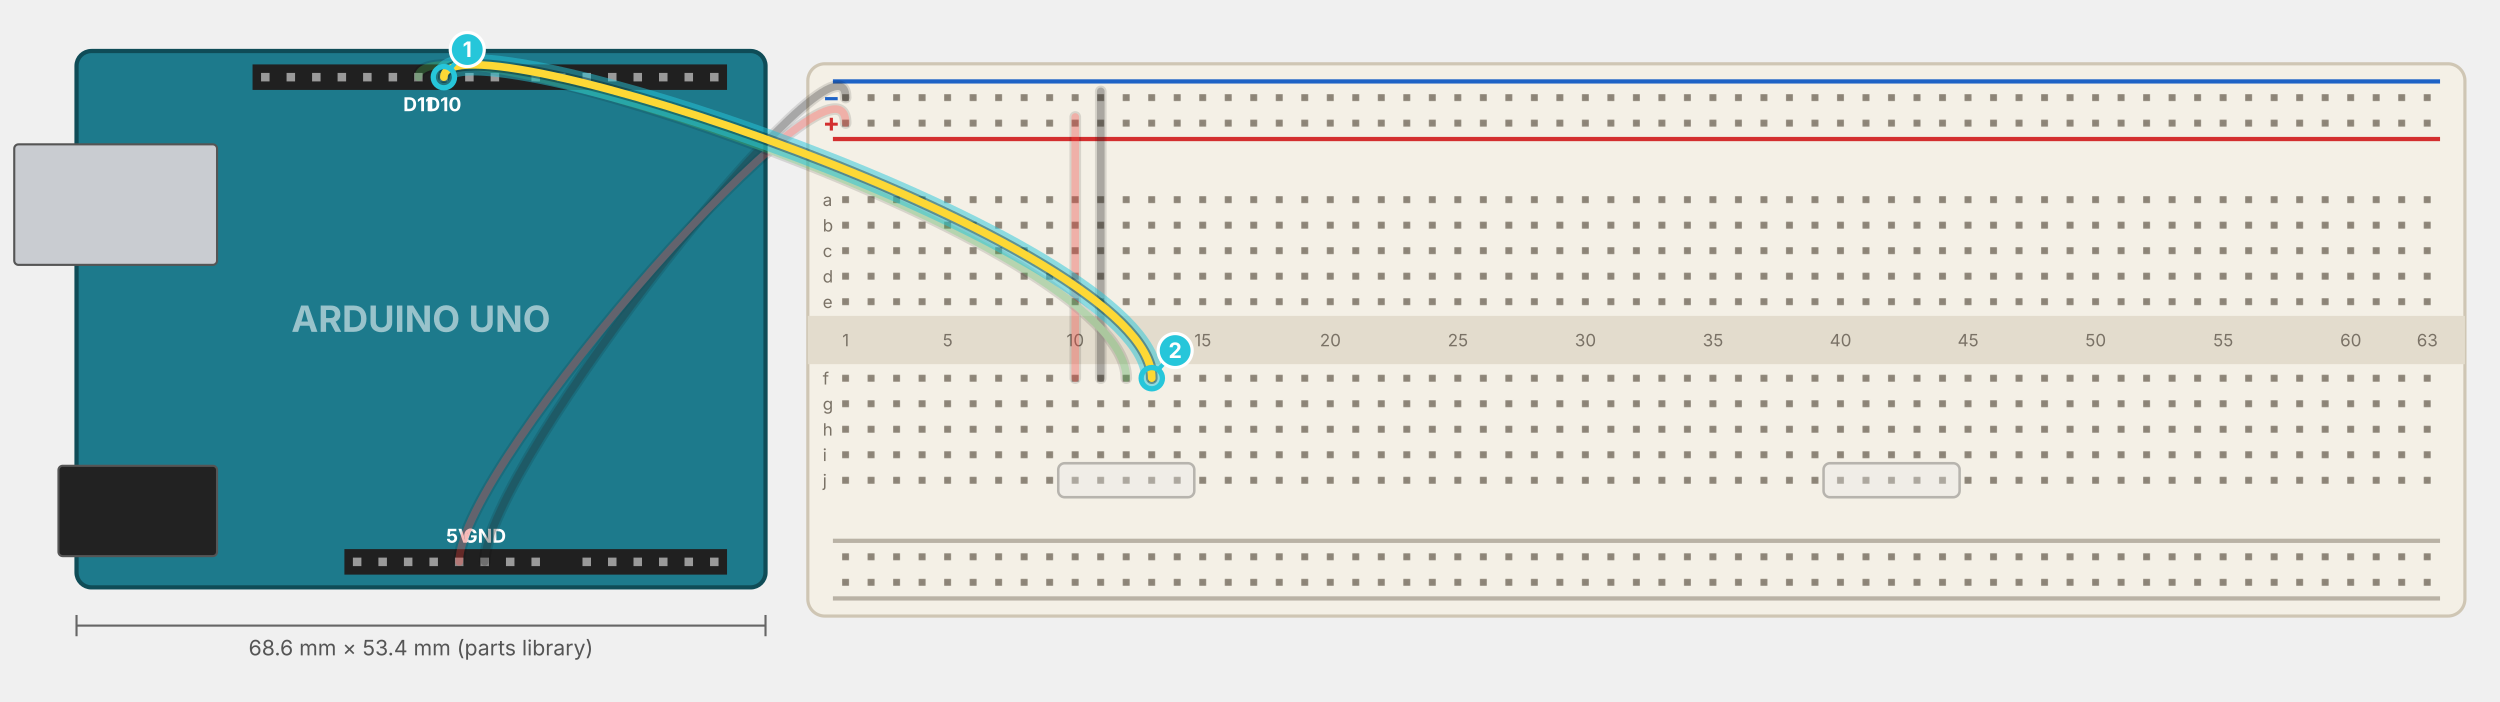
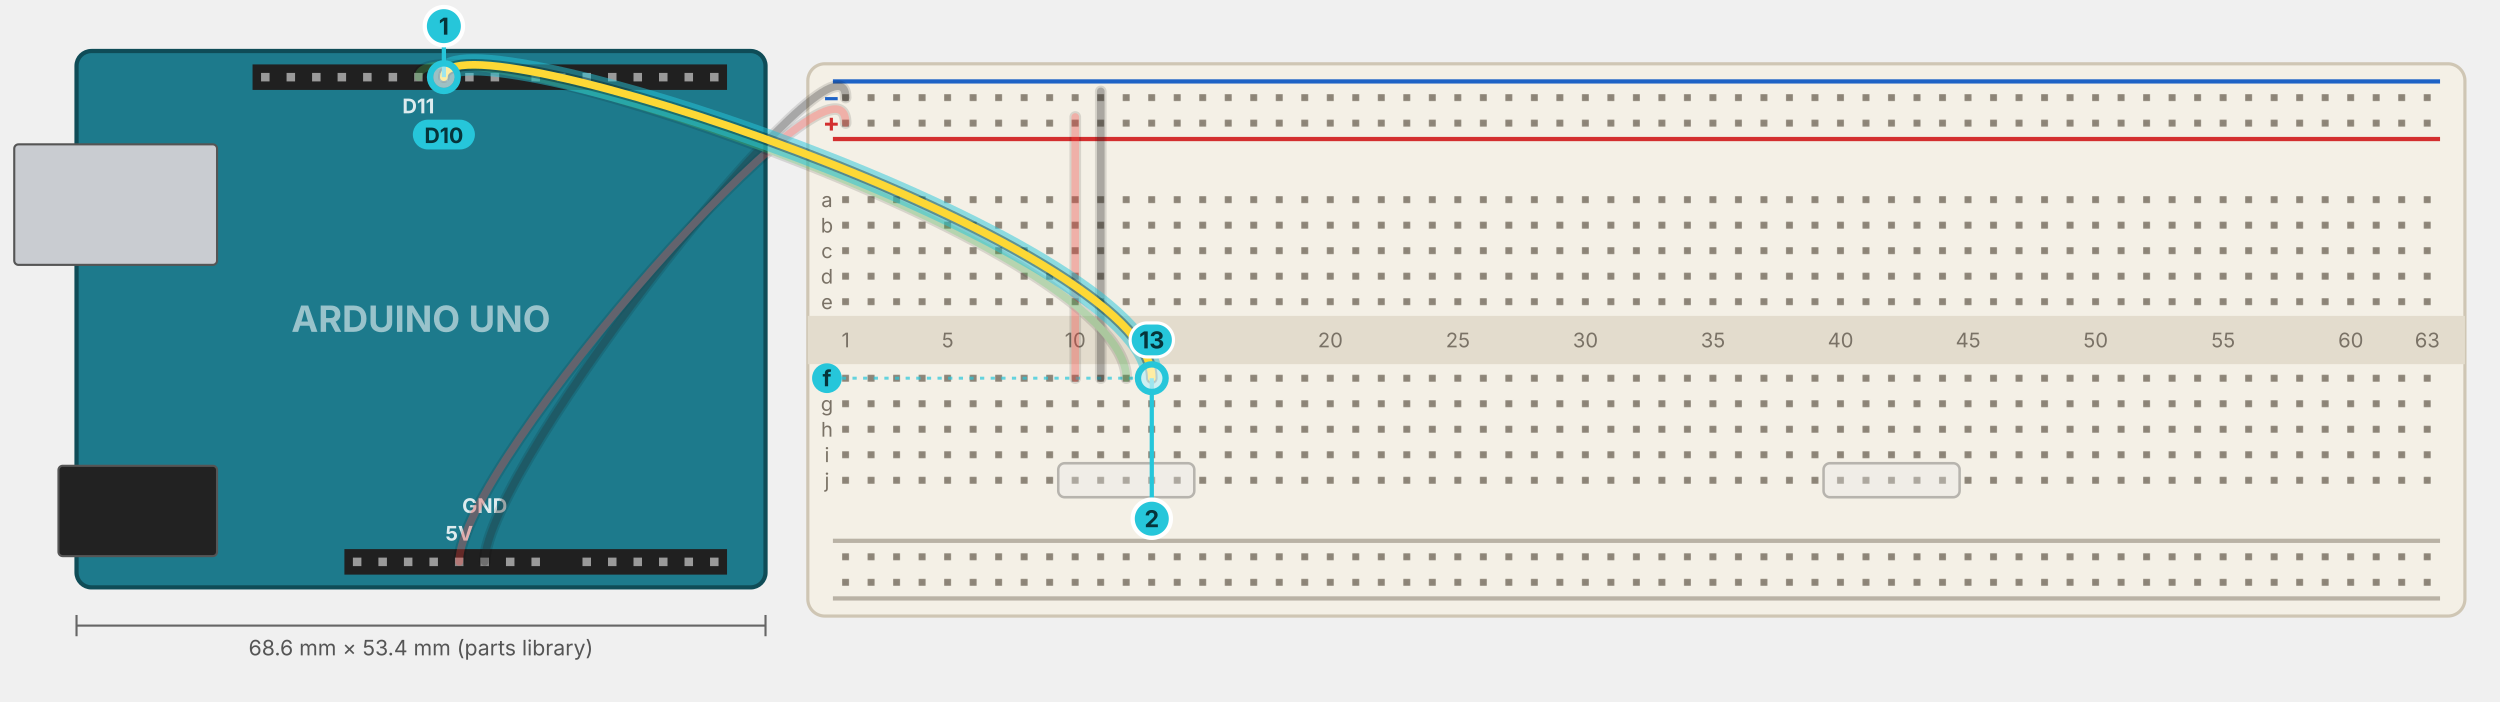
<svg xmlns="http://www.w3.org/2000/svg" viewBox="0 0 1176 330" font-family="system-ui,-apple-system,Segoe UI,sans-serif">
  <rect x="36" y="24" width="324.1" height="252.3" rx="7" fill="#1d7a8c" stroke="#0f4c57" stroke-width="2" />
  <rect x="6.7" y="67.9" width="95.4" height="56.7" rx="2" fill="#c9ccd1" stroke="#555" />
  <rect x="27.5" y="219.1" width="74.6" height="42.5" rx="2" fill="#222" stroke="#555" />
  <rect x="118.8" y="30.3" width="223.2" height="12.0" fill="#202020" />
  <rect x="162.0" y="258.3" width="180.0" height="12.0" fill="#202020" />
  <rect x="166.0" y="262.3" width="4" height="4" fill="#9a9a9a" />
  <rect x="178.0" y="262.3" width="4" height="4" fill="#9a9a9a" />
  <rect x="190.0" y="262.3" width="4" height="4" fill="#9a9a9a" />
  <rect x="202.0" y="262.3" width="4" height="4" fill="#9a9a9a" />
  <rect x="214.0" y="262.3" width="4" height="4" fill="#9a9a9a" />
  <rect x="226.0" y="262.3" width="4" height="4" fill="#9a9a9a" />
  <rect x="238.0" y="262.3" width="4" height="4" fill="#9a9a9a" />
  <rect x="250.0" y="262.3" width="4" height="4" fill="#9a9a9a" />
  <rect x="274.0" y="262.3" width="4" height="4" fill="#9a9a9a" />
  <rect x="286.0" y="262.3" width="4" height="4" fill="#9a9a9a" />
  <rect x="298.0" y="262.3" width="4" height="4" fill="#9a9a9a" />
  <rect x="310.0" y="262.3" width="4" height="4" fill="#9a9a9a" />
  <rect x="322.0" y="262.3" width="4" height="4" fill="#9a9a9a" />
  <rect x="334.0" y="262.3" width="4" height="4" fill="#9a9a9a" />
  <rect x="334.0" y="34.3" width="4" height="4" fill="#9a9a9a" />
  <rect x="322.0" y="34.3" width="4" height="4" fill="#9a9a9a" />
  <rect x="310.0" y="34.3" width="4" height="4" fill="#9a9a9a" />
  <rect x="298.0" y="34.3" width="4" height="4" fill="#9a9a9a" />
  <rect x="286.0" y="34.3" width="4" height="4" fill="#9a9a9a" />
  <rect x="274.0" y="34.3" width="4" height="4" fill="#9a9a9a" />
  <rect x="262.0" y="34.3" width="4" height="4" fill="#9a9a9a" />
  <rect x="250.0" y="34.3" width="4" height="4" fill="#9a9a9a" />
  <rect x="230.8" y="34.3" width="4" height="4" fill="#9a9a9a" />
  <rect x="218.8" y="34.3" width="4" height="4" fill="#9a9a9a" />
  <rect x="206.8" y="34.3" width="4" height="4" fill="#9a9a9a" />
  <rect x="194.8" y="34.3" width="4" height="4" fill="#9a9a9a" />
  <rect x="182.8" y="34.3" width="4" height="4" fill="#9a9a9a" />
  <rect x="170.8" y="34.3" width="4" height="4" fill="#9a9a9a" />
  <rect x="158.8" y="34.3" width="4" height="4" fill="#9a9a9a" />
  <rect x="146.8" y="34.3" width="4" height="4" fill="#9a9a9a" />
  <rect x="134.8" y="34.3" width="4" height="4" fill="#9a9a9a" />
  <rect x="122.8" y="34.3" width="4" height="4" fill="#9a9a9a" />
  <text x="198.0" y="156.1" text-anchor="middle" font-size="17" font-weight="700" fill="#ffffff" opacity=".55">ARDUINO UNO</text>
-   <text x="216.0" y="255.3" text-anchor="middle" font-size="9" font-weight="700" fill="#fff">5V</text>
-   <text x="208.8" y="52.3" text-anchor="middle" font-size="9" font-weight="700" fill="#fff">D10</text>
-   <text x="196.8" y="52.3" text-anchor="middle" font-size="9" font-weight="700" fill="#fff">D11</text>
-   <text x="228.0" y="255.3" text-anchor="middle" font-size="9" font-weight="700" fill="#fff">GND</text>
+   <text x="196.8" y="53.3" text-anchor="middle" font-size="9.5" font-weight="700" fill="#fff" opacity=".85">D11</text>
+   <rect x="194.2" y="56.3" width="29.2" height="14" rx="7" fill="#26c6da" />
+   <text x="208.8" y="67.3" text-anchor="middle" font-size="10" font-weight="700" fill="#06343a">D10</text>
+   <text x="216.0" y="254.3" text-anchor="middle" font-size="9.5" font-weight="700" fill="#fff" opacity=".85">5V</text>
+   <text x="228.0" y="241.3" text-anchor="middle" font-size="9.5" font-weight="700" fill="#fff" opacity=".85">GND</text>
  <path d="M36 289.283v10M360.1 289.283v10M36 294.283H360.1" stroke="#666" fill="none" />
  <text x="198.0" y="308.283" text-anchor="middle" font-size="10" fill="#555">68.6 mm × 53.4 mm (parts library)</text>
  <rect x="380" y="30" width="779.5" height="259.8" rx="8" fill="#f4f0e6" stroke="#cfc6b4" stroke-width="1.5" />
  <rect x="380" y="148.6" width="779.5" height="22.7" fill="#e3dccd" />
  <pattern id="holes" x="391.76" y="87.92" width="12" height="12" patternUnits="userSpaceOnUse">
    <rect x="4.4" y="4.4" width="3.2" height="3.2" fill="#8c8477" />
  </pattern>
  <rect x="391.8" y="87.9" width="756" height="60" fill="url(#holes)" />
  <rect x="391.8" y="171.9" width="756" height="60" fill="url(#holes)" />
  <rect x="391.8" y="51.9" width="756" height="12" fill="url(#holes)" />
  <line x1="391.8" y1="65.4" x2="1147.8" y2="65.4" stroke="#d32f2f" stroke-width="2" />
  <text x="387" y="61.9" font-size="12" font-weight="700" fill="#d32f2f">+</text>
  <rect x="391.8" y="39.9" width="756" height="12" fill="url(#holes)" />
  <line x1="391.8" y1="38.3" x2="1147.8" y2="38.3" stroke="#1e63c6" stroke-width="2" />
  <text x="387" y="49.9" font-size="12" font-weight="700" fill="#1e63c6">−</text>
  <rect x="391.8" y="256.0" width="756" height="12" fill="url(#holes)" />
  <line x1="391.8" y1="254.4" x2="1147.8" y2="254.4" stroke="#b9b2a5" stroke-width="2" />
  <rect x="391.8" y="268.0" width="756" height="12" fill="url(#holes)" />
  <line x1="391.8" y1="281.5" x2="1147.8" y2="281.5" stroke="#b9b2a5" stroke-width="2" />
-   <text x="397.8" y="162.9" text-anchor="middle" font-size="8" fill="#7a7266">1</text>
-   <text x="445.8" y="162.9" text-anchor="middle" font-size="8" fill="#7a7266">5</text>
-   <text x="505.8" y="162.9" text-anchor="middle" font-size="8" fill="#7a7266">10</text>
-   <text x="565.8" y="162.9" text-anchor="middle" font-size="8" fill="#7a7266">15</text>
-   <text x="625.8" y="162.9" text-anchor="middle" font-size="8" fill="#7a7266">20</text>
-   <text x="685.8" y="162.9" text-anchor="middle" font-size="8" fill="#7a7266">25</text>
-   <text x="745.8" y="162.9" text-anchor="middle" font-size="8" fill="#7a7266">30</text>
-   <text x="805.8" y="162.9" text-anchor="middle" font-size="8" fill="#7a7266">35</text>
-   <text x="865.8" y="162.9" text-anchor="middle" font-size="8" fill="#7a7266">40</text>
-   <text x="925.8" y="162.9" text-anchor="middle" font-size="8" fill="#7a7266">45</text>
-   <text x="985.8" y="162.9" text-anchor="middle" font-size="8" fill="#7a7266">50</text>
-   <text x="1045.8" y="162.9" text-anchor="middle" font-size="8" fill="#7a7266">55</text>
-   <text x="1105.8" y="162.9" text-anchor="middle" font-size="8" fill="#7a7266">60</text>
-   <text x="1141.8" y="162.9" text-anchor="middle" font-size="8" fill="#7a7266">63</text>
-   <text x="387" y="96.9" font-size="8" fill="#7a7266">a</text>
-   <text x="387" y="108.9" font-size="8" fill="#7a7266">b</text>
-   <text x="387" y="120.9" font-size="8" fill="#7a7266">c</text>
-   <text x="387" y="132.9" font-size="8" fill="#7a7266">d</text>
-   <text x="387" y="144.9" font-size="8" fill="#7a7266">e</text>
-   <text x="387" y="180.9" font-size="8" fill="#7a7266">f</text>
-   <text x="387" y="192.9" font-size="8" fill="#7a7266">g</text>
-   <text x="387" y="204.9" font-size="8" fill="#7a7266">h</text>
-   <text x="387" y="216.9" font-size="8" fill="#7a7266">i</text>
-   <text x="387" y="228.9" font-size="8" fill="#7a7266">j</text>
+   <text x="397.8" y="163.4" text-anchor="middle" font-size="9.5" fill="#7a7266">1</text>
+   <text x="445.8" y="163.4" text-anchor="middle" font-size="9.5" fill="#7a7266">5</text>
+   <text x="505.8" y="163.4" text-anchor="middle" font-size="9.5" fill="#7a7266">10</text>
+   <text x="625.8" y="163.4" text-anchor="middle" font-size="9.5" fill="#7a7266">20</text>
+   <text x="685.8" y="163.4" text-anchor="middle" font-size="9.5" fill="#7a7266">25</text>
+   <text x="745.8" y="163.4" text-anchor="middle" font-size="9.5" fill="#7a7266">30</text>
+   <text x="805.8" y="163.4" text-anchor="middle" font-size="9.5" fill="#7a7266">35</text>
+   <text x="865.8" y="163.4" text-anchor="middle" font-size="9.5" fill="#7a7266">40</text>
+   <text x="925.8" y="163.4" text-anchor="middle" font-size="9.5" fill="#7a7266">45</text>
+   <text x="985.8" y="163.4" text-anchor="middle" font-size="9.5" fill="#7a7266">50</text>
+   <text x="1045.8" y="163.4" text-anchor="middle" font-size="9.5" fill="#7a7266">55</text>
+   <text x="1105.8" y="163.4" text-anchor="middle" font-size="9.5" fill="#7a7266">60</text>
+   <text x="1141.8" y="163.4" text-anchor="middle" font-size="9.5" fill="#7a7266">63</text>
+   <text x="389" y="97.4" text-anchor="middle" font-size="9.5" fill="#7a7266">a</text>
+   <text x="389" y="109.4" text-anchor="middle" font-size="9.5" fill="#7a7266">b</text>
+   <text x="389" y="121.4" text-anchor="middle" font-size="9.5" fill="#7a7266">c</text>
+   <text x="389" y="133.4" text-anchor="middle" font-size="9.5" fill="#7a7266">d</text>
+   <text x="389" y="145.4" text-anchor="middle" font-size="9.5" fill="#7a7266">e</text>
+   <text x="389" y="193.4" text-anchor="middle" font-size="9.5" fill="#7a7266">g</text>
+   <text x="389" y="205.4" text-anchor="middle" font-size="9.5" fill="#7a7266">h</text>
+   <text x="389" y="217.4" text-anchor="middle" font-size="9.5" fill="#7a7266">i</text>
+   <text x="389" y="229.4" text-anchor="middle" font-size="9.5" fill="#7a7266">j</text>
+   <line x1="541.8" y1="177.9" x2="541.8" y2="171.3" stroke="#26c6da" stroke-width="1.6" stroke-dasharray="2 3" opacity=".9" />
+   <line x1="396" y1="177.9" x2="534.8" y2="177.9" stroke="#26c6da" stroke-width="1.4" stroke-dasharray="2 3" opacity=".7" />
  <g class="ps-old" opacity=".35">
    <rect x="497.8" y="217.9" width="64.0" height="16.0" rx="3" fill="#e9e9e9" stroke="#444" stroke-width="1.2" />
    <rect x="857.8" y="217.9" width="64.0" height="16.0" rx="3" fill="#e9e9e9" stroke="#444" stroke-width="1.2" />
    <path d="M228.0 264.3C228.0 219.9 397.8 4.0 397.8 45.9" stroke="#0005" stroke-width="5.5" fill="none" stroke-linecap="round" />
    <path d="M228.0 264.3C228.0 219.9 397.8 4.0 397.8 45.9" stroke="#202020" stroke-width="3.6" fill="none" stroke-linecap="round" />
    <path d="M216.0 264.3C216.0 218.5 397.8 12.1 397.8 57.9" stroke="#0005" stroke-width="5.5" fill="none" stroke-linecap="round" />
    <path d="M216.0 264.3C216.0 218.5 397.8 12.1 397.8 57.9" stroke="#E53935" stroke-width="3.6" fill="none" stroke-linecap="round" />
    <path d="M505.8 57.9C505.8 33.9 505.8 153.9 505.8 177.9" stroke="#0005" stroke-width="5.5" fill="none" stroke-linecap="round" />
    <path d="M505.8 57.9C505.8 33.9 505.8 153.9 505.8 177.9" stroke="#E53935" stroke-width="3.6" fill="none" stroke-linecap="round" />
    <path d="M517.8 45.9C517.8 21.9 517.8 153.9 517.8 177.9" stroke="#0005" stroke-width="5.5" fill="none" stroke-linecap="round" />
    <path d="M517.8 45.9C517.8 21.9 517.8 153.9 517.8 177.9" stroke="#202020" stroke-width="3.6" fill="none" stroke-linecap="round" />
    <path d="M196.8 36.3C196.8 4.0 529.8 114.0 529.8 177.9" stroke="#0005" stroke-width="5.5" fill="none" stroke-linecap="round" />
    <path d="M196.8 36.3C196.8 4.0 529.8 114.0 529.8 177.9" stroke="#43A047" stroke-width="3.6" fill="none" stroke-linecap="round" />
  </g>
  <g class="ps-new" data-anim="wire" data-id="matrix_select">
    <path d="M208.8 36.3C208.8 4.0 541.8 114.0 541.8 177.9" stroke="#26c6da" stroke-width="10" fill="none" stroke-linecap="round" opacity=".5" />
    <path d="M208.8 36.3C208.8 4.0 541.8 114.0 541.8 177.9" stroke="#0005" stroke-width="5.5" fill="none" stroke-linecap="round" />
    <path d="M208.8 36.3C208.8 4.0 541.8 114.0 541.8 177.9" stroke="#FDD835" stroke-width="3.6" fill="none" stroke-linecap="round" />
  </g>
+   <rect x="531.6" y="151.9" width="20.4" height="16" rx="8" fill="#26c6da" stroke="#fff" stroke-width="1.5" />
+   <text x="541.8" y="163.9" text-anchor="middle" font-size="11" font-weight="700" fill="#06343a">13</text>
+   <circle cx="389" cy="177.9" r="7" fill="#26c6da" />
+   <text x="389" y="181.7" text-anchor="middle" font-size="10.5" font-weight="700" fill="#06343a">f</text>
  <g class="ps-marks">
-     <circle cx="208.8" cy="36.3" r="5" fill="none" stroke="#26c6da" stroke-width="2.5" />
-     <line x1="211.8" y1="32.3" x2="219.8" y2="23.3" stroke="#26c6da" stroke-width="2" />
-     <circle cx="219.8" cy="23.3" r="8" fill="#26c6da" stroke="#fff" stroke-width="1.5" />
-     <text x="219.8" y="26.8" text-anchor="middle" font-size="10" font-weight="700" fill="#fff">1</text>
-     <circle cx="541.8" cy="177.9" r="5" fill="none" stroke="#26c6da" stroke-width="2.5" />
-     <line x1="544.8" y1="173.9" x2="552.8" y2="164.9" stroke="#26c6da" stroke-width="2" />
-     <circle cx="552.8" cy="164.9" r="8" fill="#26c6da" stroke="#fff" stroke-width="1.5" />
-     <text x="552.8" y="168.4" text-anchor="middle" font-size="10" font-weight="700" fill="#fff">2</text>
+     <line x1="208.8" y1="36.3" x2="208.8" y2="12.3" stroke="#26c6da" stroke-width="2" />
+     <circle cx="208.8" cy="36.3" r="6.5" fill="#fff" fill-opacity=".55" stroke="#26c6da" stroke-width="3" />
+     <circle cx="208.8" cy="12.3" r="9" fill="#26c6da" stroke="#fff" stroke-width="2" />
+     <text x="208.8" y="16.3" text-anchor="middle" font-size="11" font-weight="700" fill="#06343a">1</text>
+     <line x1="541.8" y1="177.9" x2="541.8" y2="244.0" stroke="#26c6da" stroke-width="2" />
+     <circle cx="541.8" cy="177.9" r="6.5" fill="#fff" fill-opacity=".55" stroke="#26c6da" stroke-width="3" />
+     <circle cx="541.8" cy="244.0" r="9" fill="#26c6da" stroke="#fff" stroke-width="2" />
+     <text x="541.8" y="248.0" text-anchor="middle" font-size="11" font-weight="700" fill="#06343a">2</text>
  </g>
</svg>
